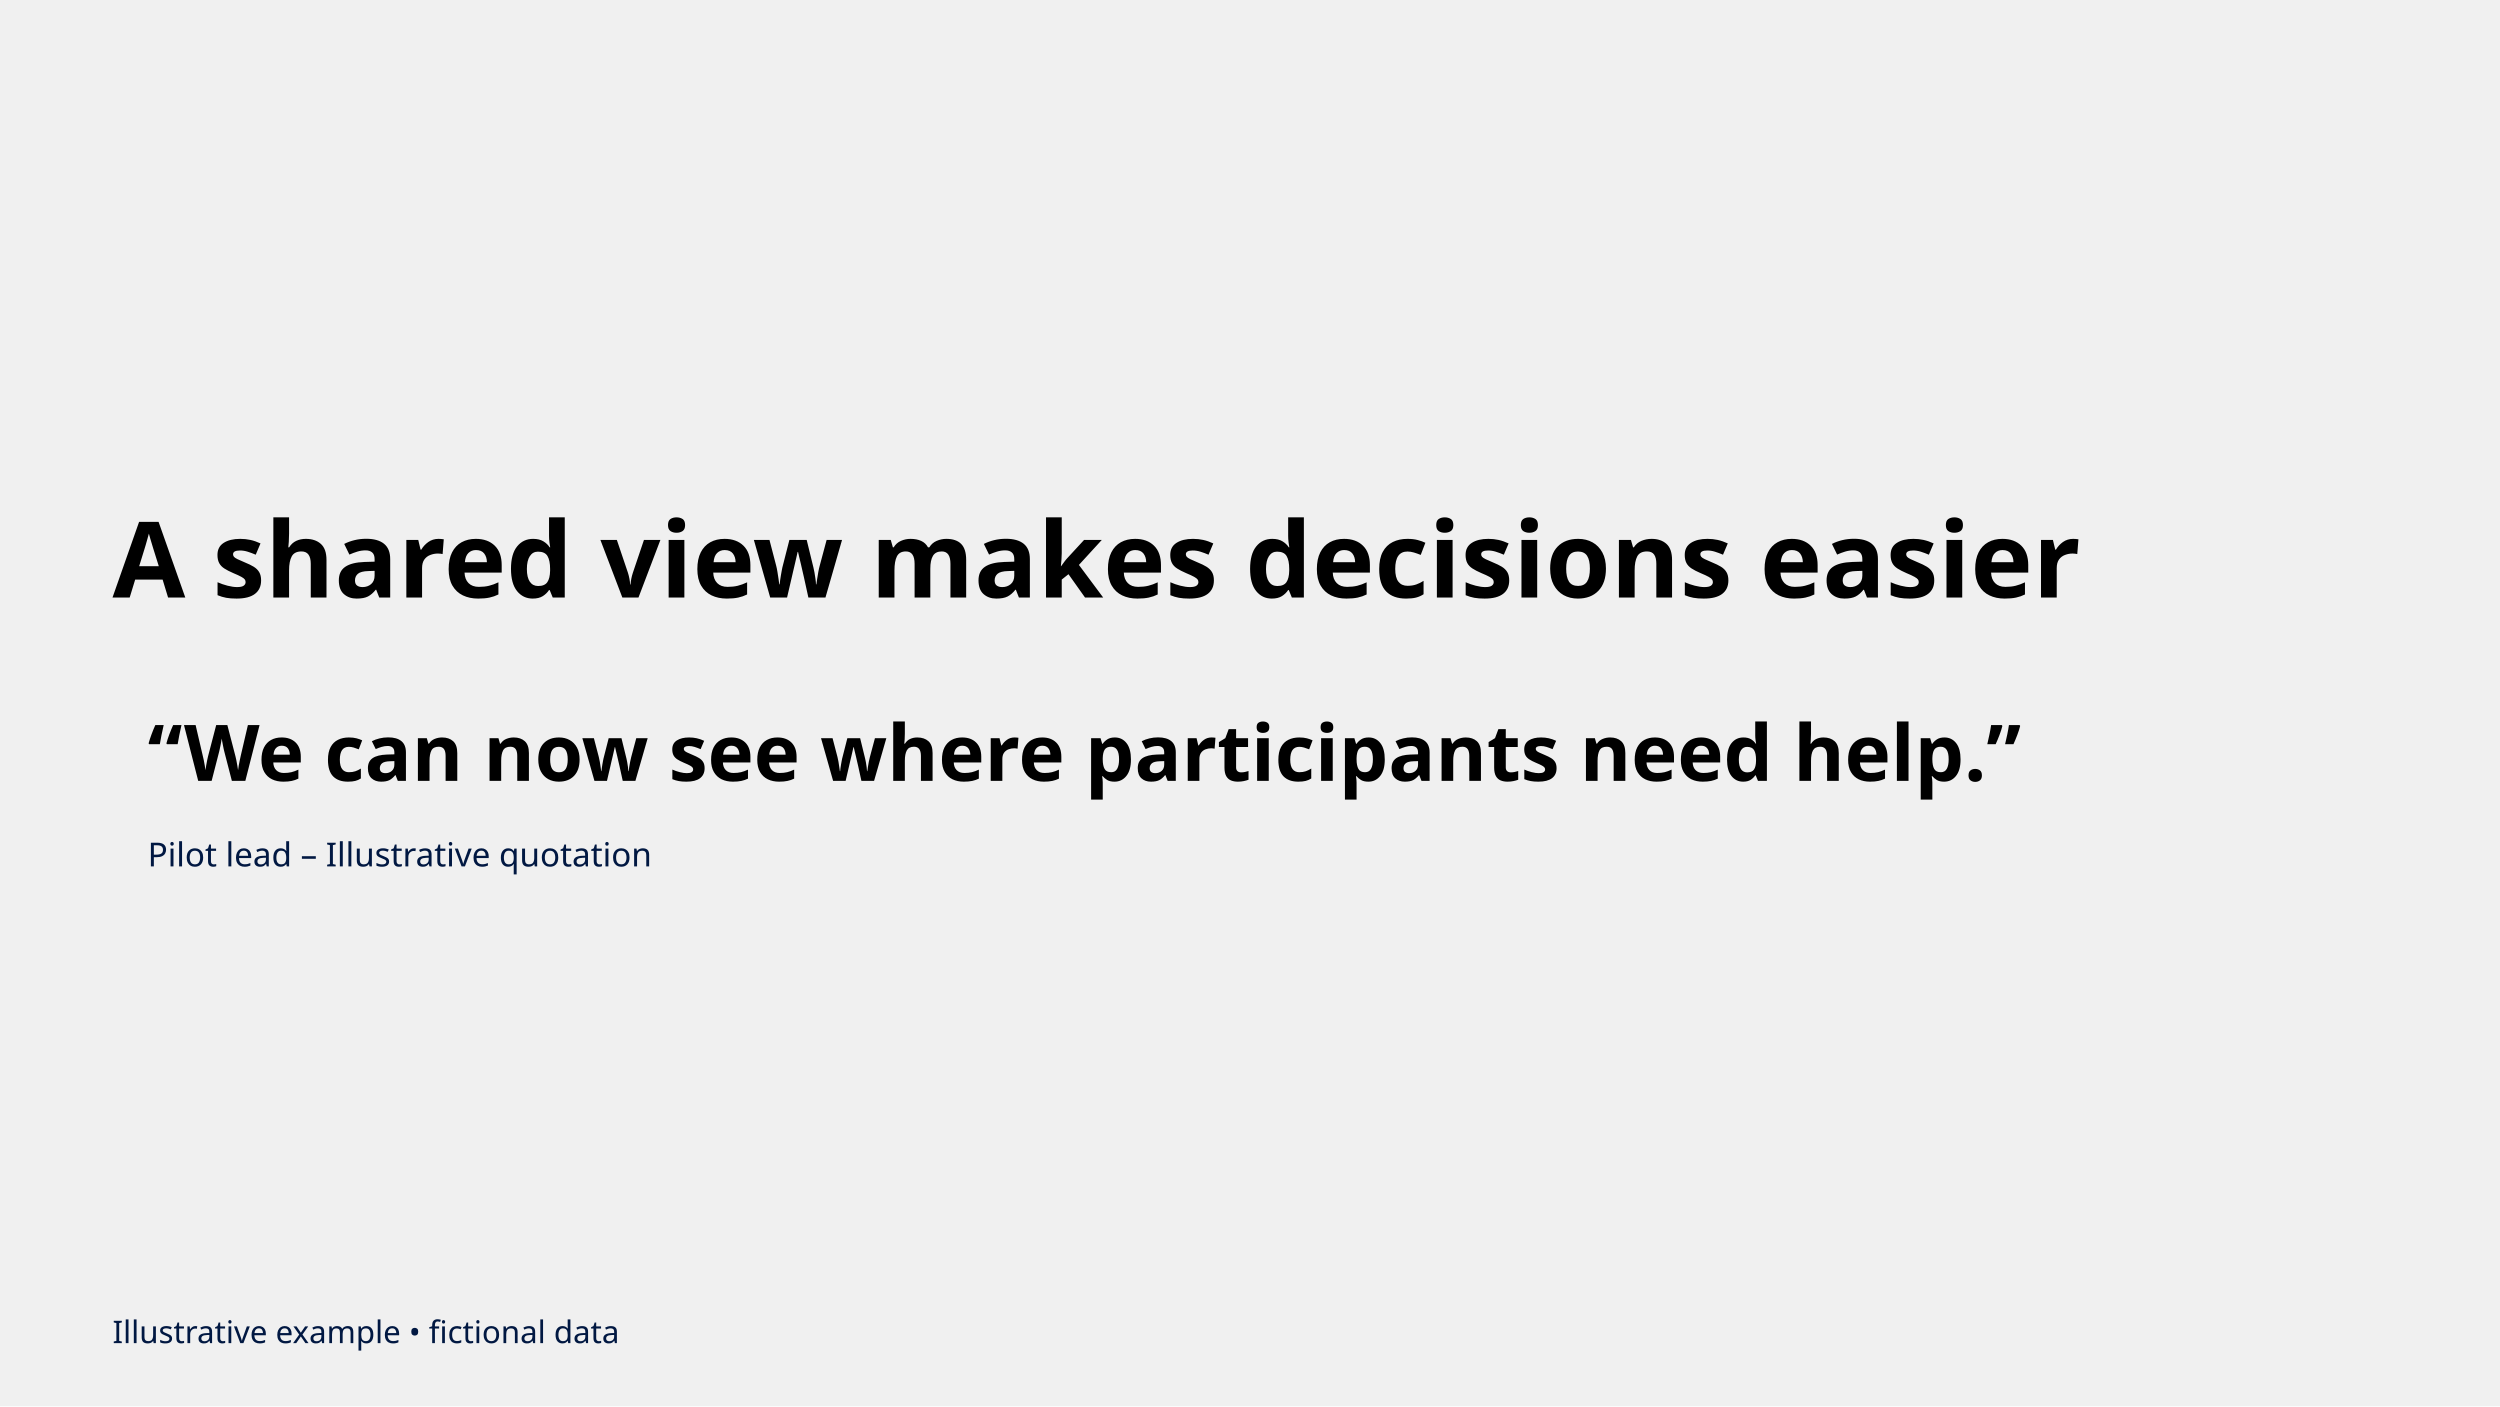
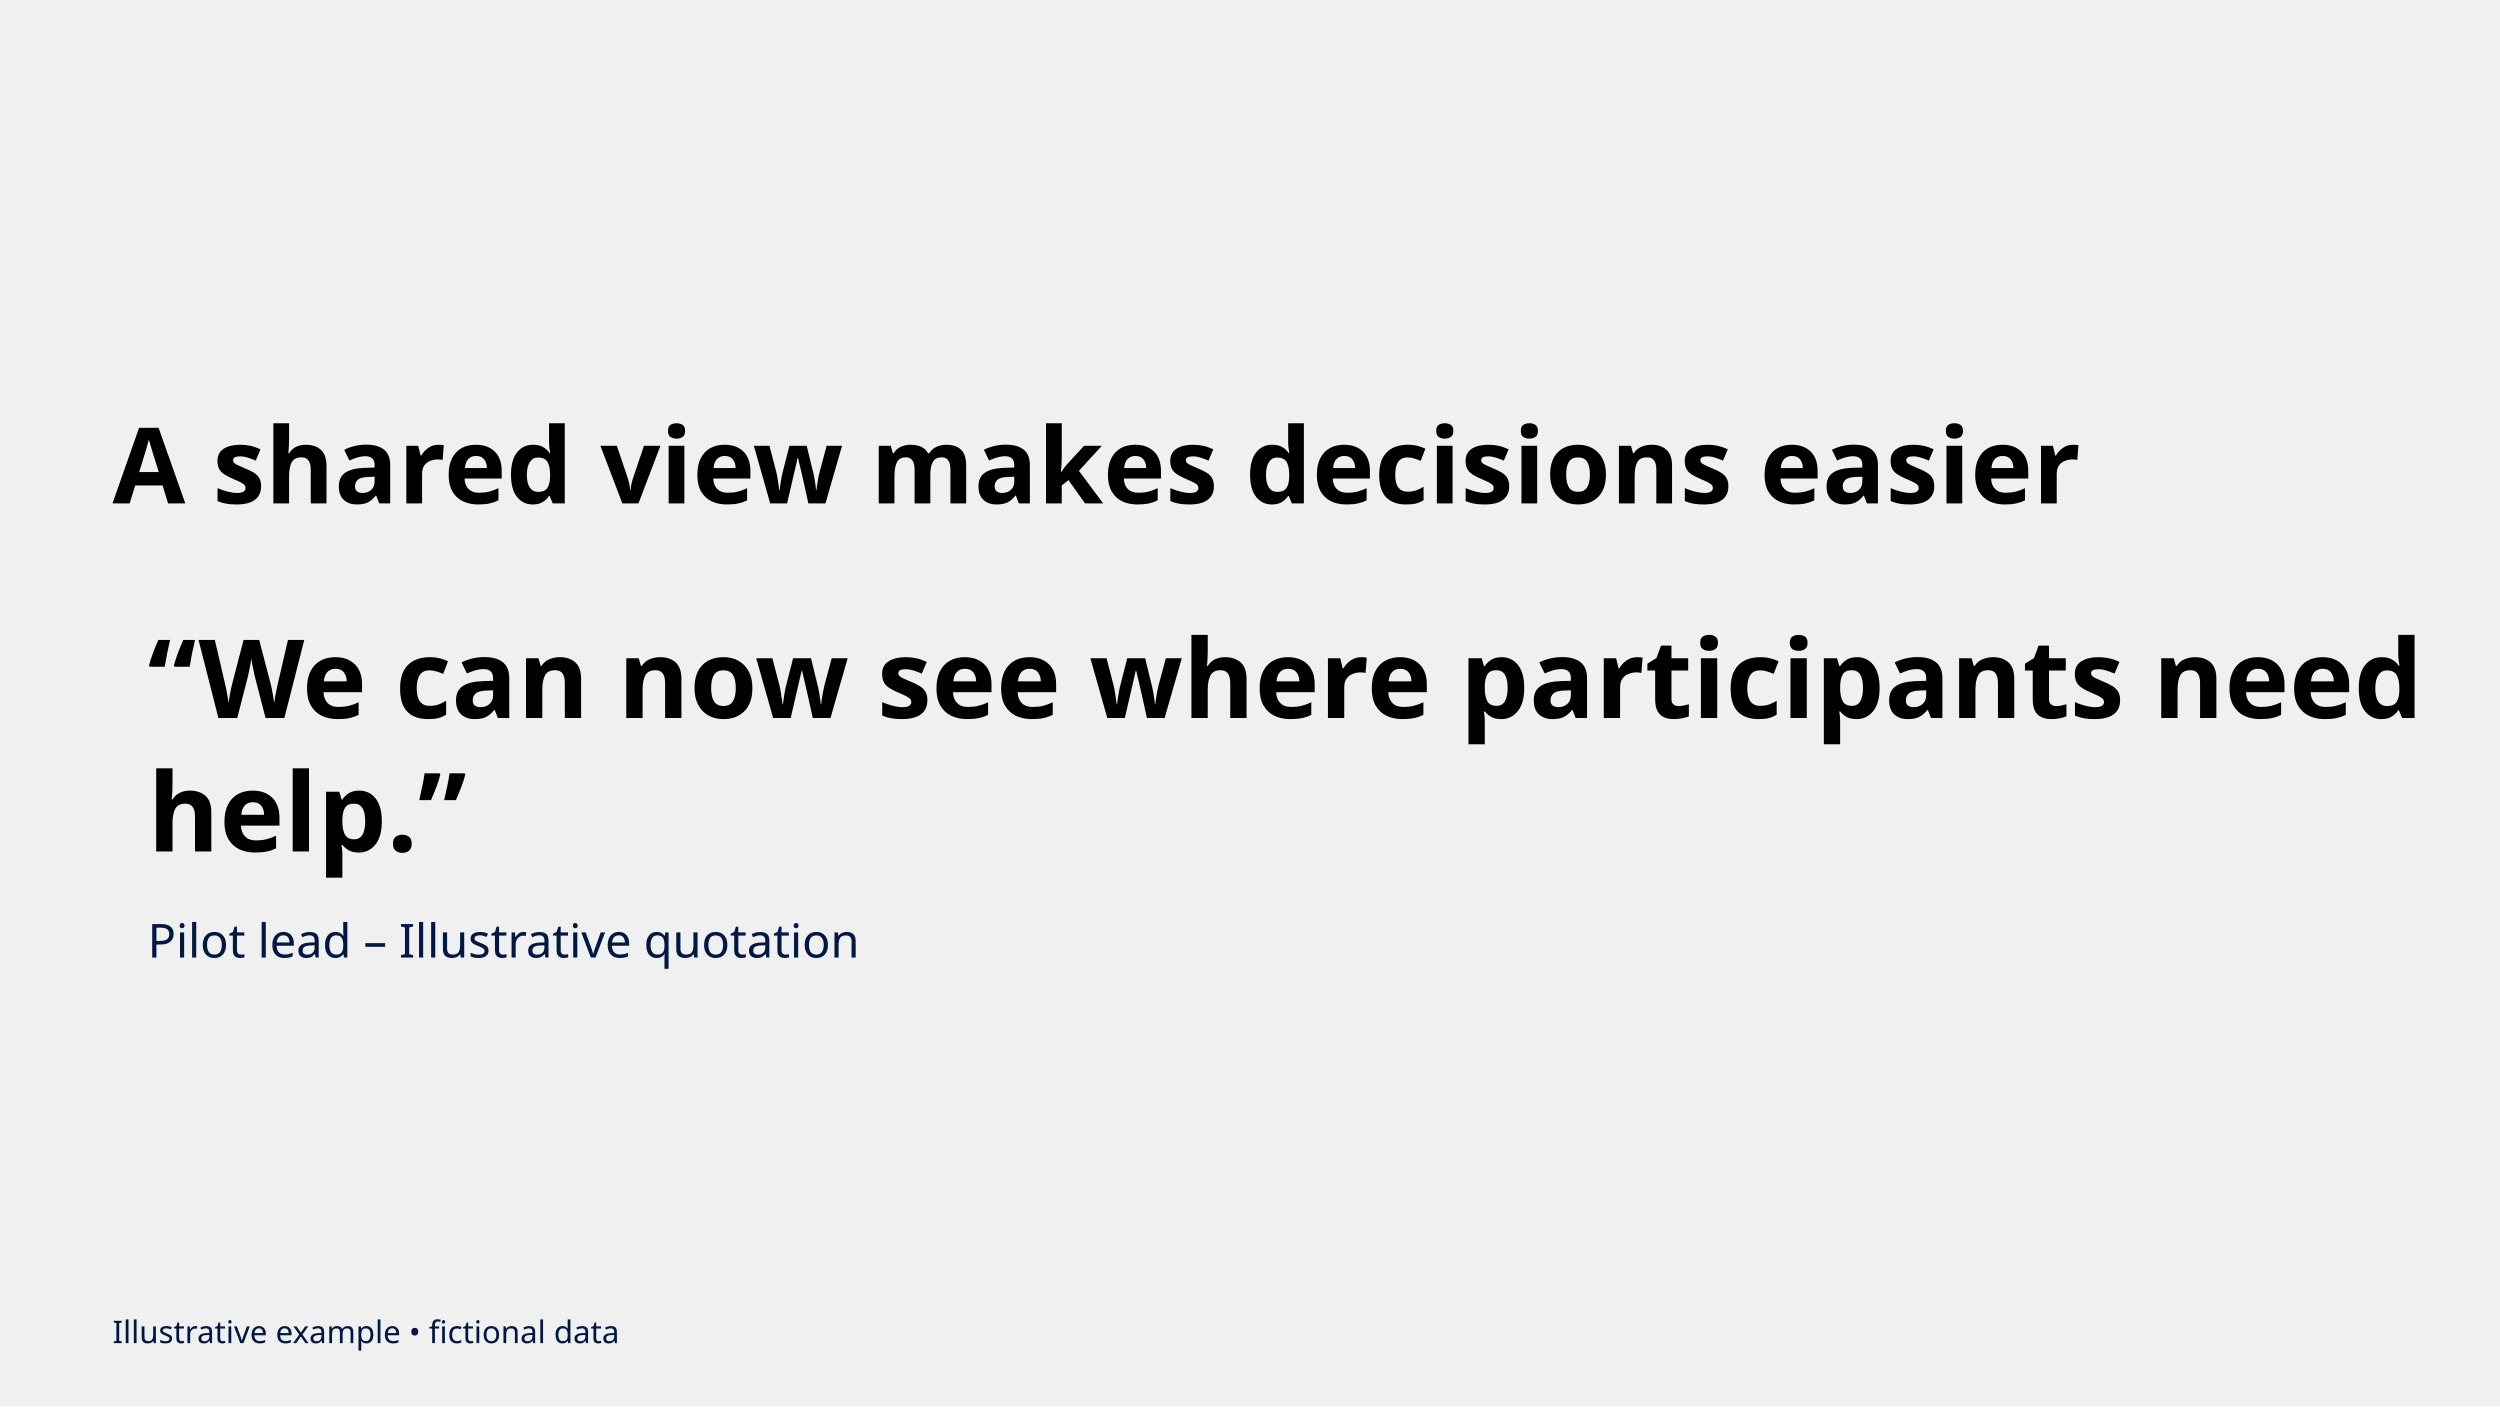
<svg xmlns="http://www.w3.org/2000/svg" aria-label="A shared view makes decisions easier" aria-roledescription="slide" height="720" role="group" viewBox="0 0 1280 720" width="1280">
  <rect aria-hidden="true" fill="#F0F0F0" height="720" opacity="1" width="1280" x="0" y="0" />
  <g>
-     <text fill="#000000" font-family="Aptos Display, sans-serif" font-size="54" font-weight="700" style="white-space:pre" text-anchor="start" x="57.6" xml:space="preserve" y="305.93">A shared view makes decisions easier</text>
+     <text fill="#000000" font-family="Aptos Display, sans-serif" font-size="54" font-weight="700" style="white-space:pre" text-anchor="start" x="57.6" xml:space="preserve" y="257.74">A shared view makes decisions easier</text>
  </g>
  <g>
    <g>
-       <text fill="#000000" font-family="Aptos Display, sans-serif" font-size="40" font-weight="600" style="white-space:pre" text-anchor="start" x="75.6" xml:space="preserve" y="399.81">“We can now see where participants need help.”</text>
+       <text fill="#000000" font-family="Aptos Display, sans-serif" font-size="56" font-weight="600" style="white-space:pre" text-anchor="start" x="75.6" xml:space="preserve" y="367.62">“We can now see where participants need </text>
+       <text fill="#000000" font-family="Aptos Display, sans-serif" font-size="56" font-weight="600" style="white-space:pre" text-anchor="start" x="75.6" xml:space="preserve" y="435.94">help.”</text>
    </g>
    <g>
-       <text fill="#011842" font-family="Aptos, sans-serif" font-size="17" font-weight="500" style="white-space:pre" text-anchor="start" x="75.6" xml:space="preserve" y="443.61">Pilot lead – Illustrative quotation</text>
+       <text fill="#011842" font-family="Aptos, sans-serif" font-size="24" font-weight="500" style="white-space:pre" text-anchor="start" x="75.6" xml:space="preserve" y="490.26">Pilot lead – Illustrative quotation</text>
    </g>
  </g>
  <g />
  <g>
    <g>
      <g>
        <text fill="#011842" font-family="Aptos, sans-serif" font-size="16" font-weight="400" style="white-space:pre" text-anchor="start" x="57.6" xml:space="preserve" y="687.68">Illustrative example • fictional data</text>
      </g>
    </g>
  </g>
</svg>
